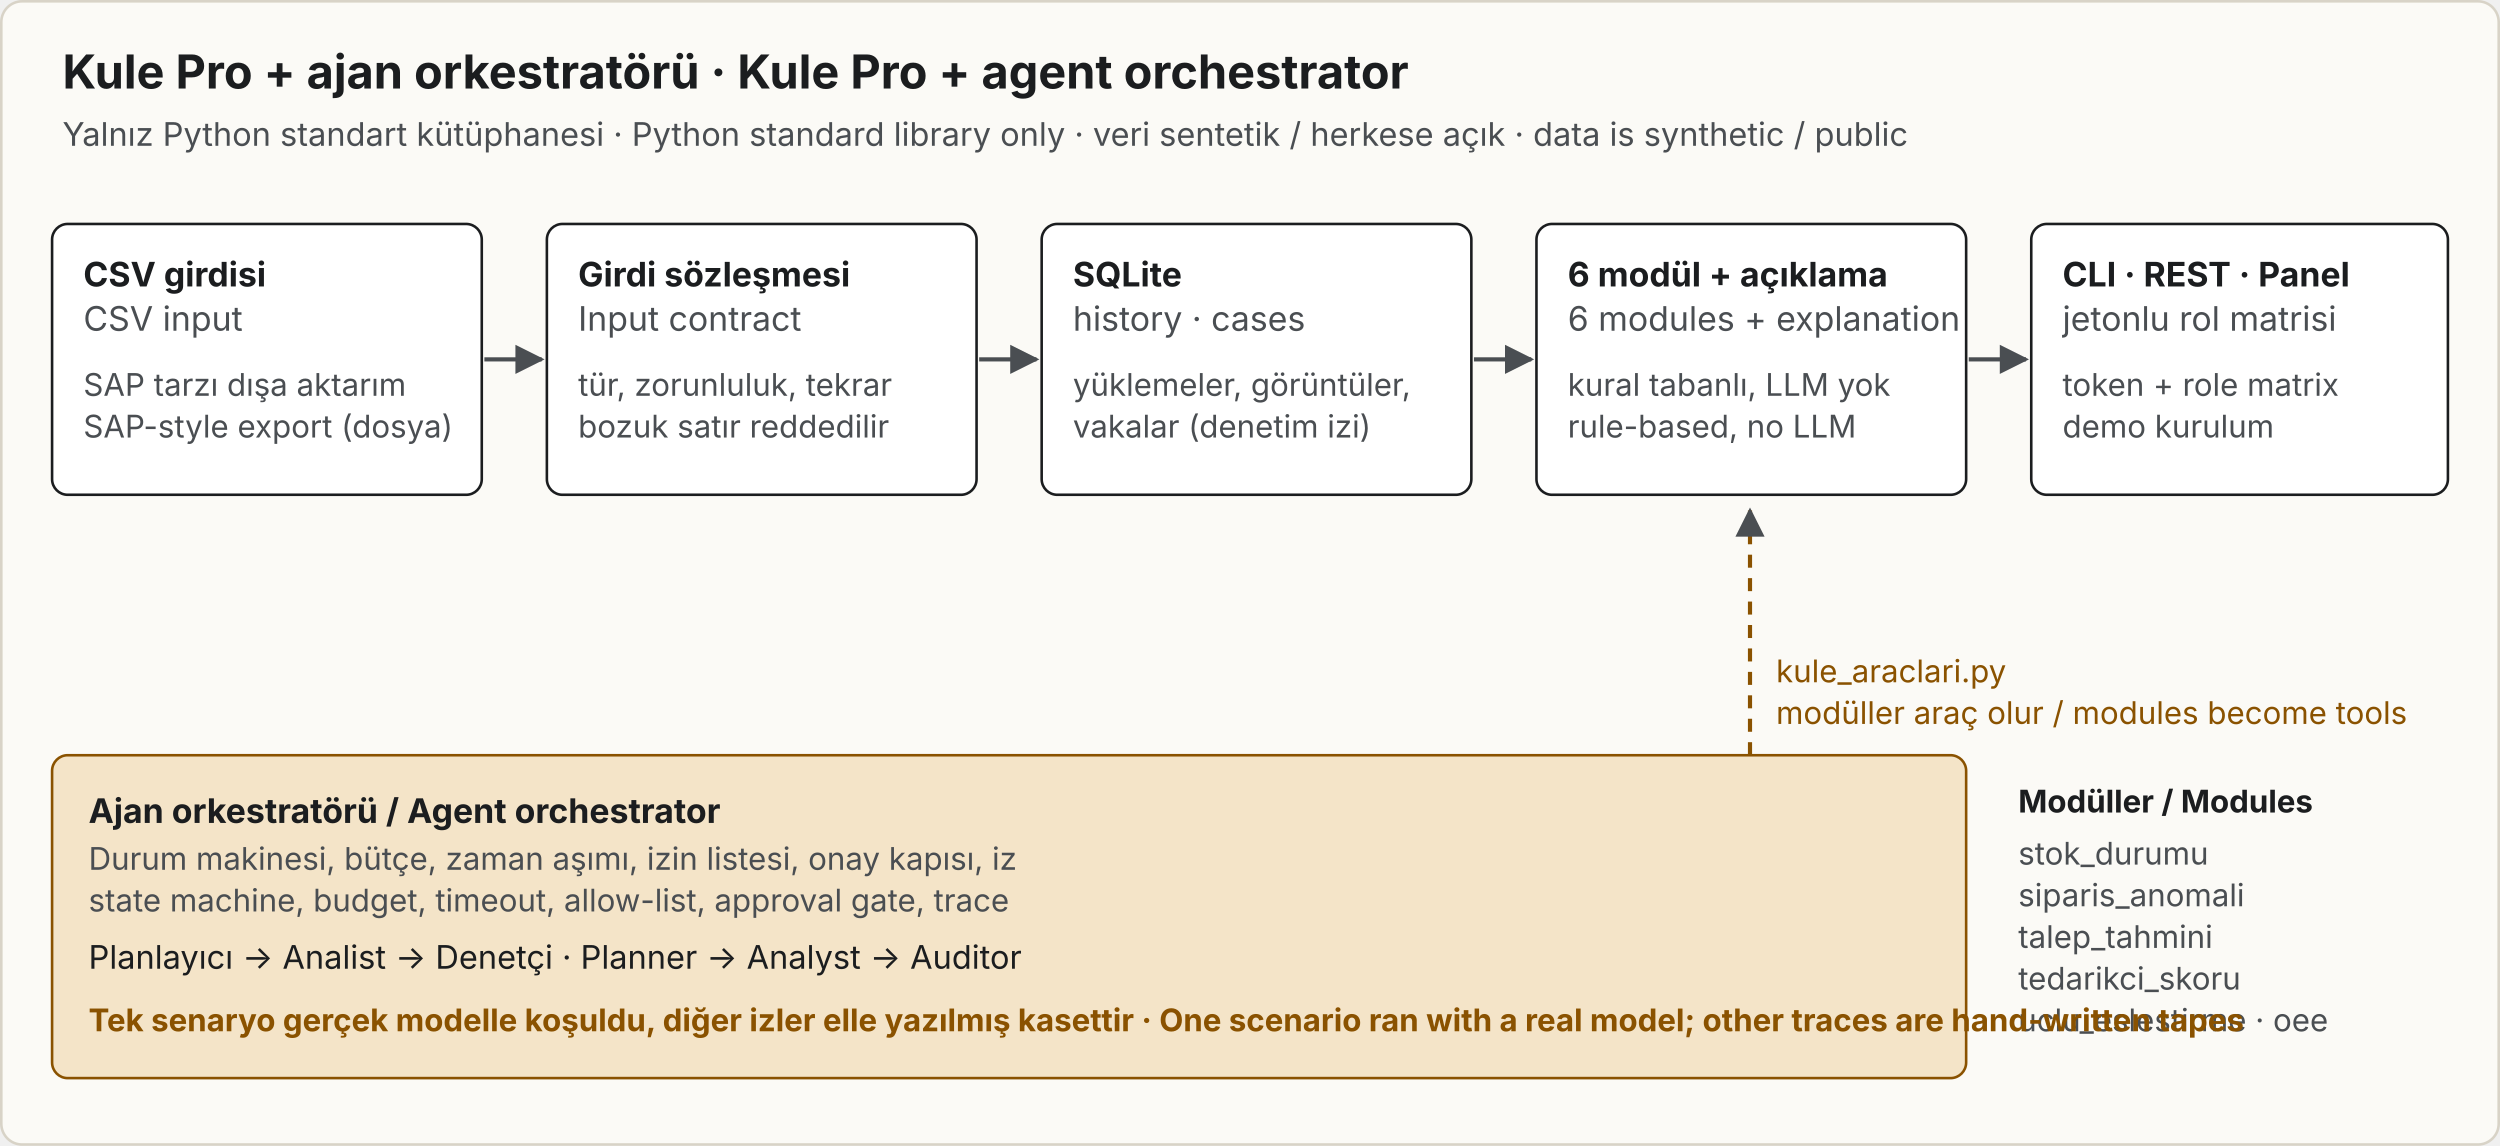
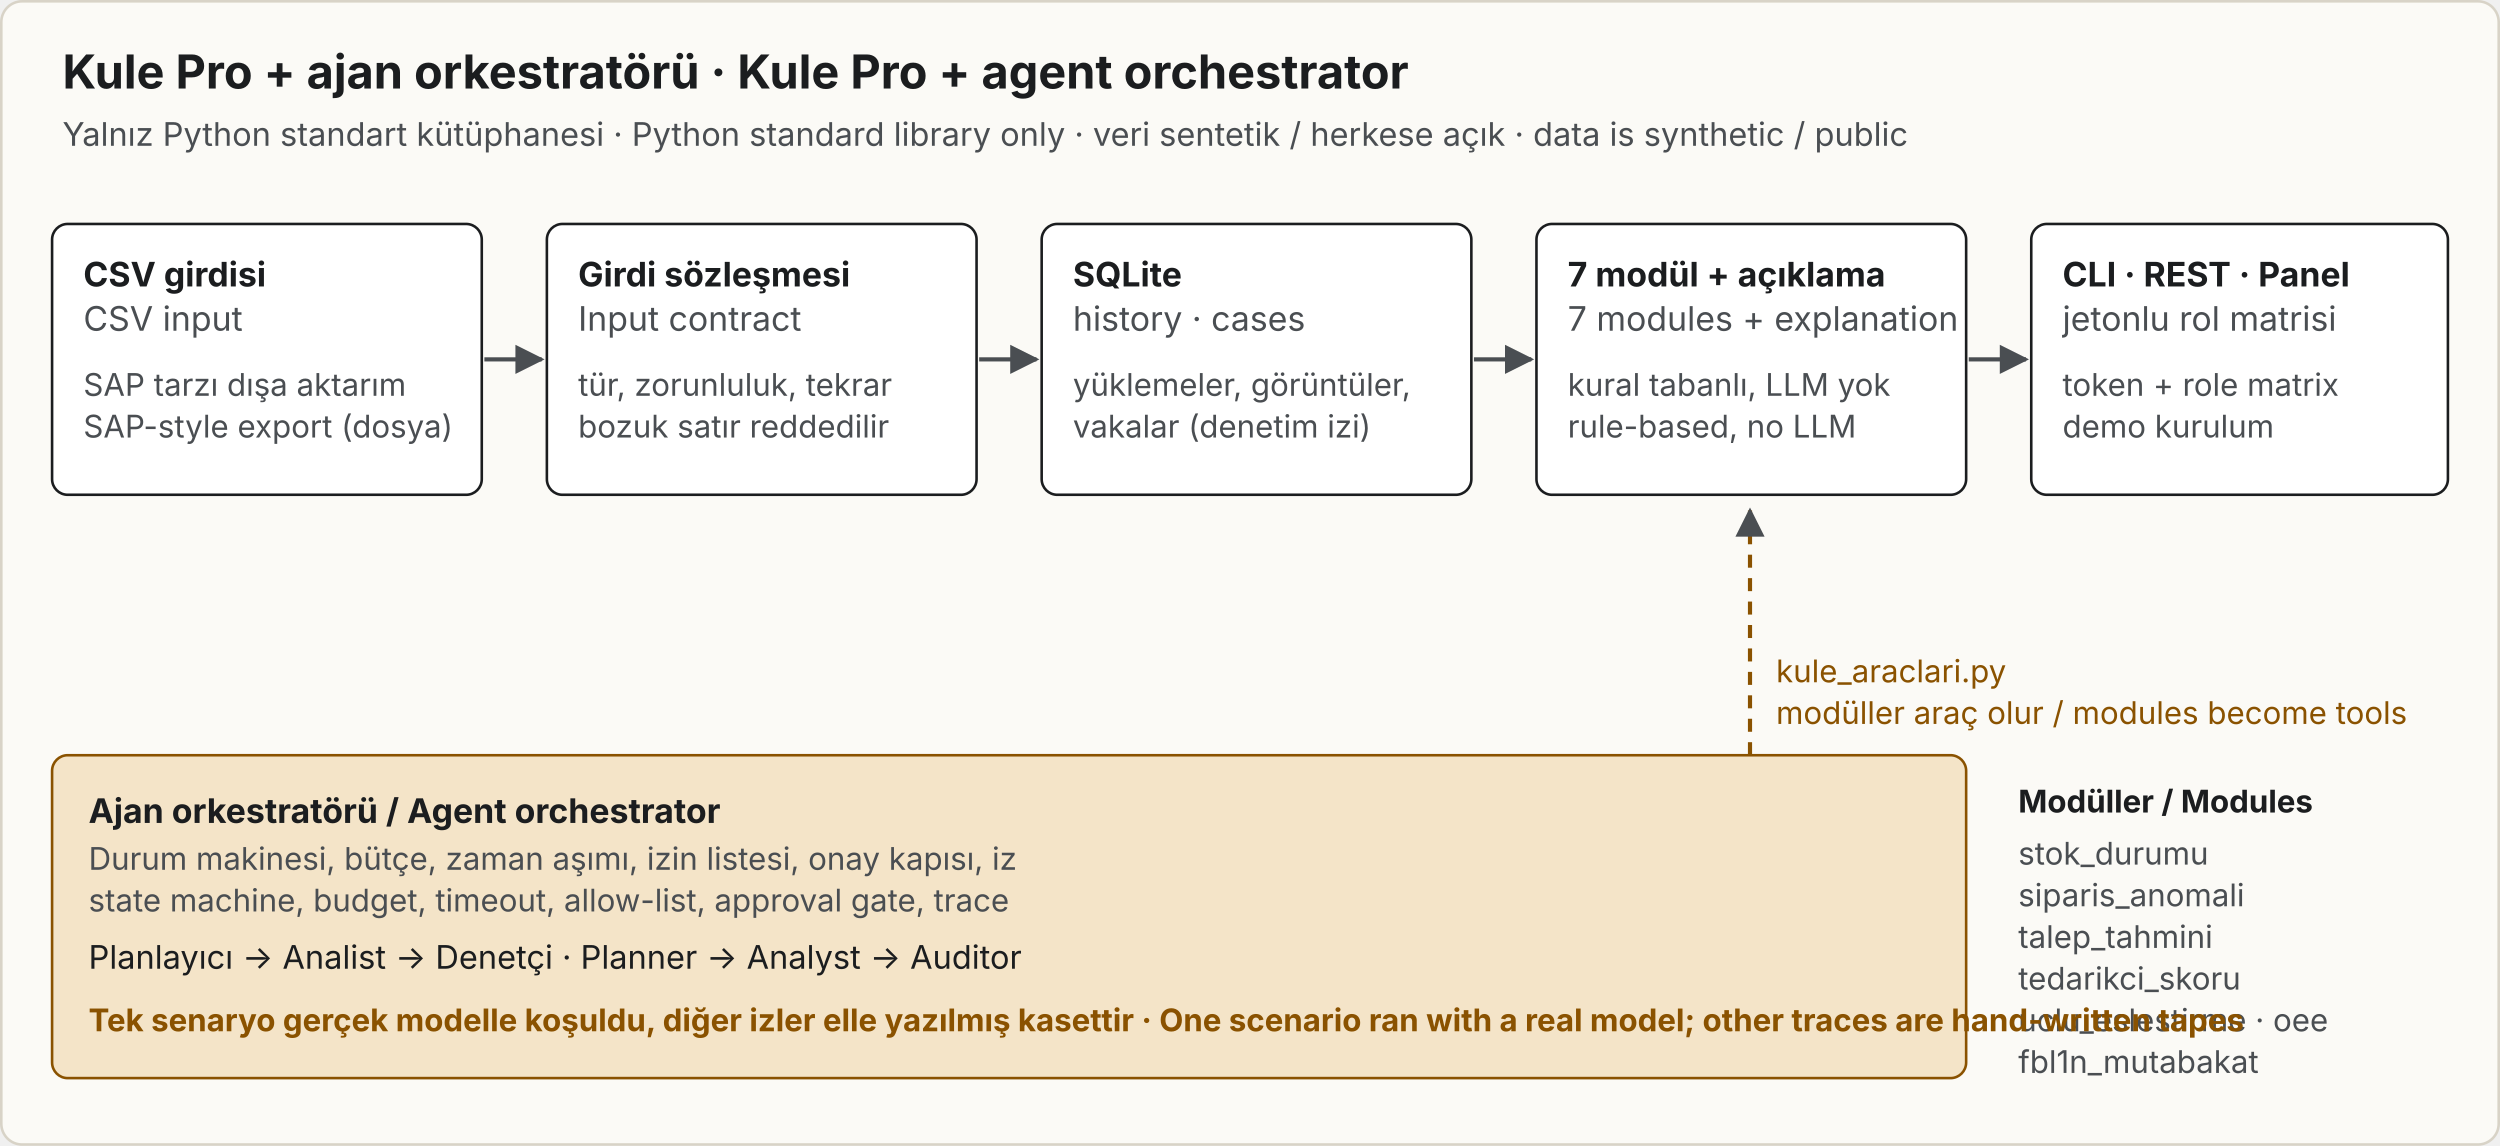
<svg xmlns="http://www.w3.org/2000/svg" viewBox="0 0 960 440" role="img" aria-labelledby="t d" font-family="system-ui,-apple-system,Segoe UI,sans-serif">
  <defs>
    <marker id="a" viewBox="0 0 10 10" refX="9" refY="5" markerWidth="7" markerHeight="7" orient="auto-start-reverse">
      <path d="M0 0L10 5L0 10z" fill="#4a4e52" />
    </marker>
  </defs>
  <rect x="0.5" y="0.5" width="959" height="439" rx="8" fill="#fbfaf6" stroke="#d8d3c7" />
  <text x="24" y="34" font-size="18" font-weight="700" fill="#1b1d1f">Kule Pro + ajan orkestratörü · Kule Pro + agent orchestrator</text>
  <text x="24" y="56" font-size="12.5" fill="#4a4e52">Yalnız Python standart kütüphanesi · Python standard library only · veri sentetik / herkese açık · data is synthetic / public</text>
  <g font-size="13" fill="#1b1d1f">
    <rect x="20" y="86" width="165" height="104" rx="6" fill="#fff" stroke="#1b1d1f" />
    <text x="32" y="110" font-weight="700">CSV girdisi</text>
    <text x="32" y="127" fill="#4a4e52">CSV input</text>
    <text x="32" y="152" font-size="12" fill="#4a4e52">SAP tarzı dışa aktarım</text>
    <text x="32" y="168" font-size="12" fill="#4a4e52">SAP-style export (dosya)</text>
    <rect x="210" y="86" width="165" height="104" rx="6" fill="#fff" stroke="#1b1d1f" />
    <text x="222" y="110" font-weight="700">Girdi sözleşmesi</text>
    <text x="222" y="127" fill="#4a4e52">Input contract</text>
    <text x="222" y="152" font-size="12" fill="#4a4e52">tür, zorunluluk, tekrar</text>
    <text x="222" y="168" font-size="12" fill="#4a4e52">bozuk satır reddedilir</text>
    <rect x="400" y="86" width="165" height="104" rx="6" fill="#fff" stroke="#1b1d1f" />
    <text x="412" y="110" font-weight="700">SQLite</text>
    <text x="412" y="127" fill="#4a4e52">history · cases</text>
    <text x="412" y="152" font-size="12" fill="#4a4e52">yüklemeler, görüntüler,</text>
    <text x="412" y="168" font-size="12" fill="#4a4e52">vakalar (denetim izi)</text>
    <rect x="590" y="86" width="165" height="104" rx="6" fill="#fff" stroke="#1b1d1f" />
-     <text x="602" y="110" font-weight="700">6 modül + açıklama</text>
-     <text x="602" y="127" fill="#4a4e52">6 modules + explanation</text>
+     <text x="602" y="110" font-weight="700">7 modül + açıklama</text>
+     <text x="602" y="127" fill="#4a4e52">7 modules + explanation</text>
    <text x="602" y="152" font-size="12" fill="#4a4e52">kural tabanlı, LLM yok</text>
    <text x="602" y="168" font-size="12" fill="#4a4e52">rule-based, no LLM</text>
    <rect x="780" y="86" width="160" height="104" rx="6" fill="#fff" stroke="#1b1d1f" />
    <text x="792" y="110" font-weight="700">CLI · REST · Panel</text>
    <text x="792" y="127" fill="#4a4e52">jetonlu rol matrisi</text>
    <text x="792" y="152" font-size="12" fill="#4a4e52">token + role matrix</text>
    <text x="792" y="168" font-size="12" fill="#4a4e52">demo kurulum</text>
  </g>
  <g stroke="#4a4e52" stroke-width="1.6" marker-end="url(#a)" fill="none">
    <path d="M186 138H208" />
    <path d="M376 138H398" />
    <path d="M566 138H588" />
    <path d="M756 138H778" />
  </g>
  <g font-size="12" fill="#4a4e52">
    <text x="775" y="312" font-weight="700" fill="#1b1d1f">Modüller / Modules</text>
    <text x="775" y="332">stok_durumu</text>
    <text x="775" y="348">siparis_anomali</text>
    <text x="775" y="364">talep_tahmini</text>
    <text x="775" y="380">tedarikci_skoru</text>
    <text x="775" y="396">uclu_eslestirme · oee</text>
+     <text x="775" y="412">fbl1n_mutabakat</text>
  </g>
  <g font-size="13" fill="#1b1d1f">
    <rect x="20" y="290" width="735" height="124" rx="6" fill="#f4e4c8" stroke="#8a5200" />
    <text x="34" y="316" font-weight="700">Ajan orkestratörü / Agent orchestrator</text>
    <text x="34" y="334" font-size="12" fill="#4a4e52">Durum makinesi, bütçe, zaman aşımı, izin listesi, onay kapısı, iz</text>
    <text x="34" y="350" font-size="12" fill="#4a4e52">state machine, budget, timeout, allow-list, approval gate, trace</text>
    <text x="34" y="372" font-size="12.5">Planlayıcı → Analist → Denetçi   ·   Planner → Analyst → Auditor</text>
    <text x="34" y="396" font-size="12" fill="#8a5200" font-weight="700">Tek senaryo gerçek modelle koşuldu, diğer izler elle yazılmış kasettir · One scenario ran with a real model; other traces are hand-written tapes</text>
  </g>
  <path d="M672 290V196" stroke="#8a5200" stroke-width="1.6" stroke-dasharray="5 4" marker-end="url(#a)" fill="none" />
  <text x="682" y="262" font-size="12" fill="#8a5200">kule_araclari.py</text>
  <text x="682" y="278" font-size="12" fill="#8a5200">modüller araç olur / modules become tools</text>
</svg>
